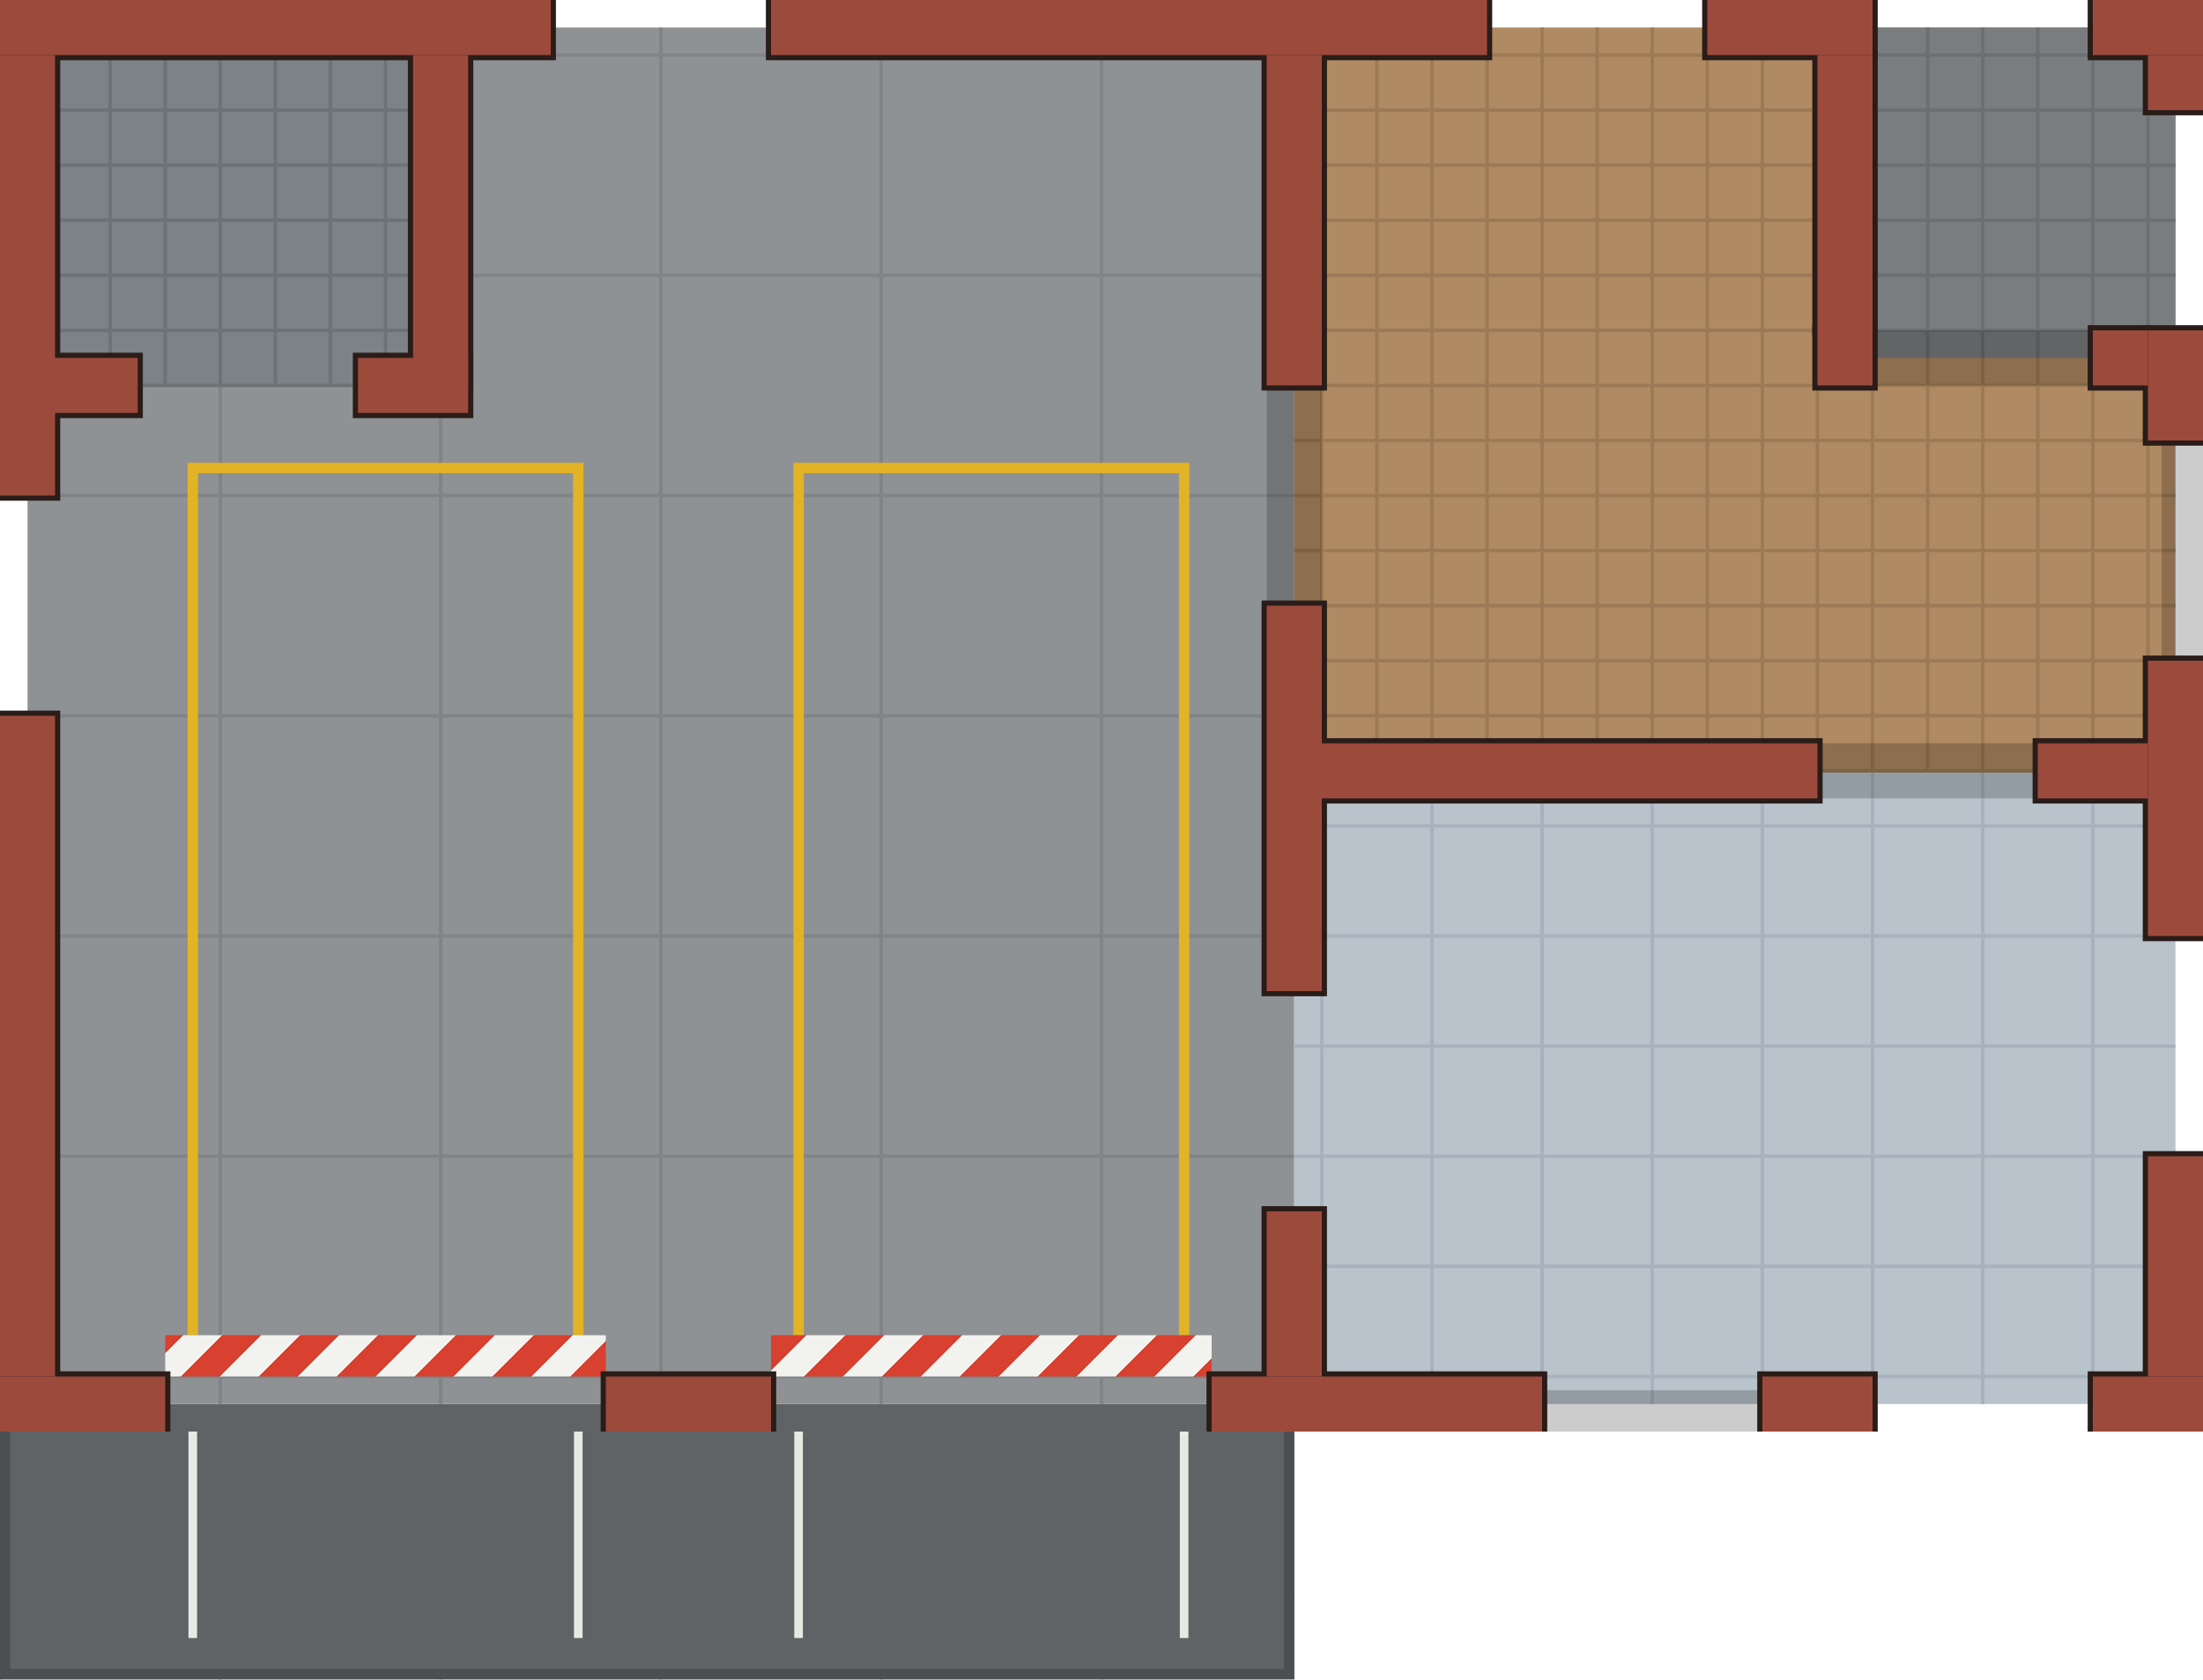
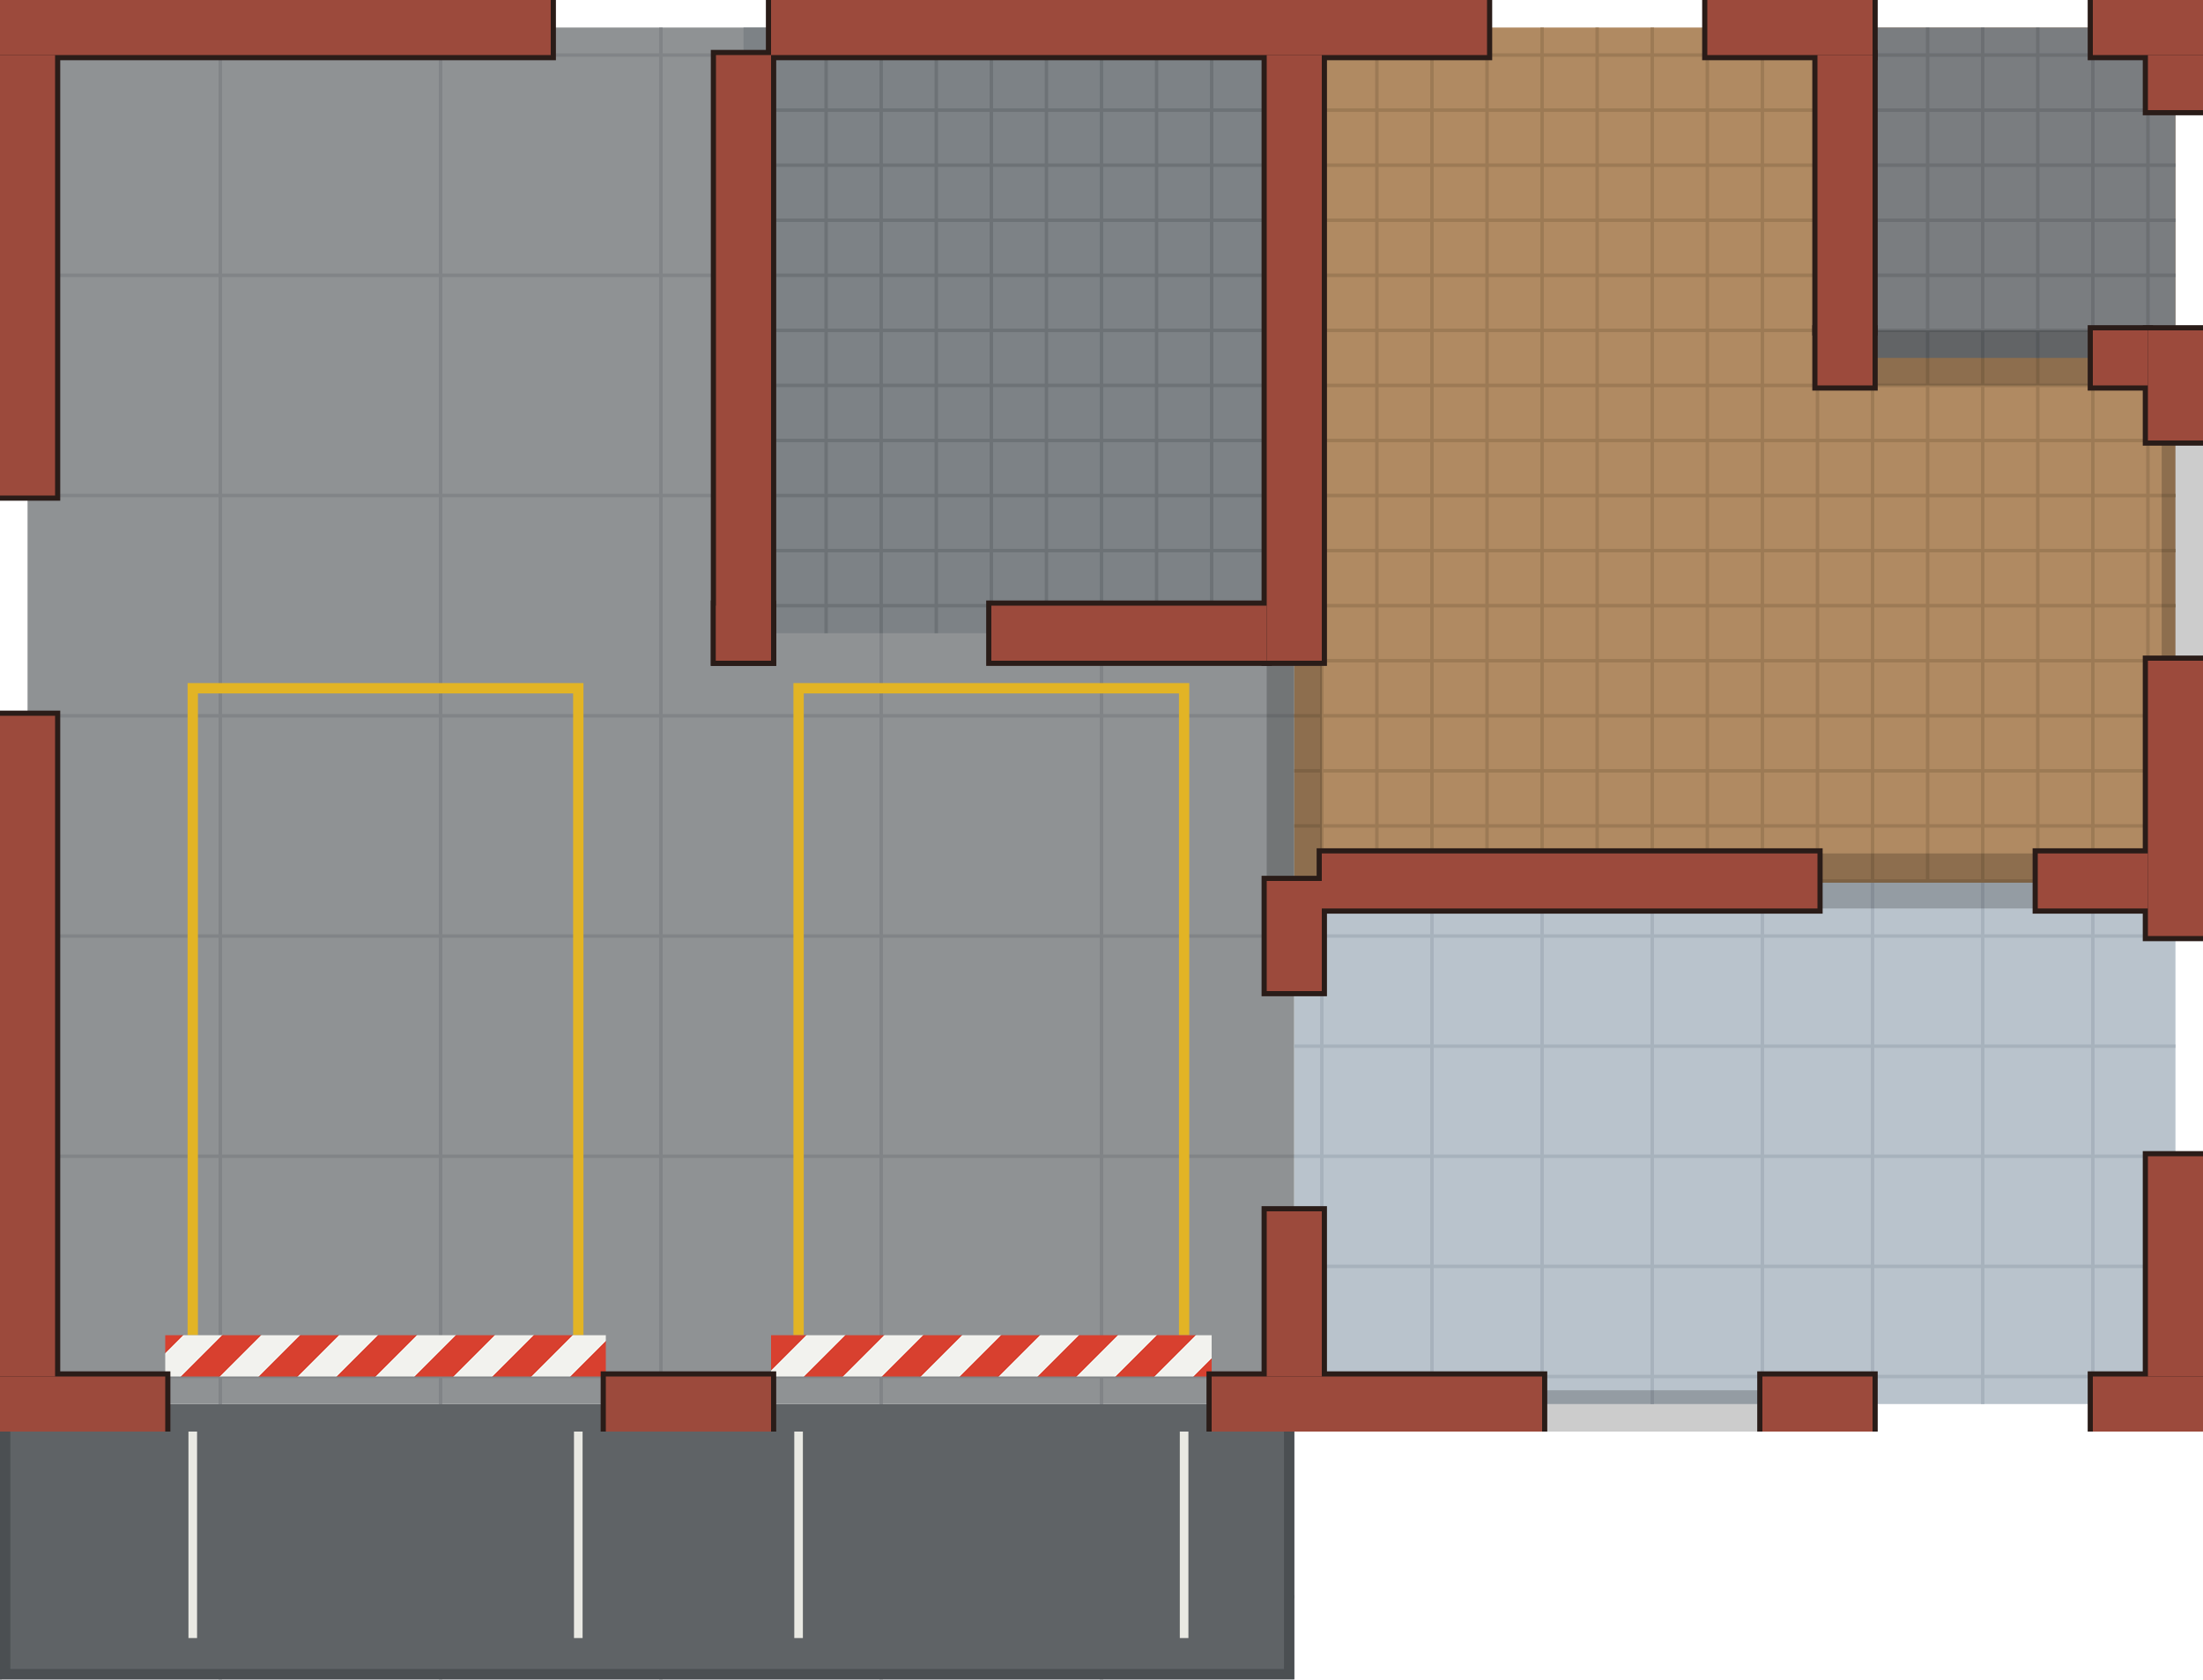
<svg xmlns="http://www.w3.org/2000/svg" width="1280" height="976" viewBox="0 0 1280 976">
  <rect x="0" y="816" width="752" height="160" fill="#5f6366" />
  <path d="M0 816V976M128 816V976M256 816V976M384 816V976M512 816V976M640 816V976M0 928H752" stroke="#5f6366" stroke-width="2" fill="none" />
  <rect x="16" y="16" width="736" height="800" fill="#8f9294" />
  <path d="M128 16V816M256 16V816M384 16V816M512 16V816M640 16V816M16 800H752M16 672H752M16 544H752M16 416H752M16 288H752M16 160H752M16 32H752" stroke="#818487" stroke-width="2" fill="none" />
-   <rect x="752" y="448" width="512" height="368" fill="#b9c3cc" />
-   <path d="M768 448V816M832 448V816M896 448V816M960 448V816M1024 448V816M1088 448V816M1152 448V816M1216 448V816M752 800H1264M752 736H1264M752 672H1264M752 608H1264M752 544H1264M752 480H1264" stroke="#a7b2bc" stroke-width="2" fill="none" />
-   <rect x="752" y="16" width="512" height="432" fill="#b08a62" />
-   <path d="M768 16V448M800 16V448M832 16V448M864 16V448M896 16V448M928 16V448M960 16V448M992 16V448M1024 16V448M1056 16V448M1088 16V448M1120 16V448M1152 16V448M1184 16V448M1216 16V448M1248 16V448M752 448H1264M752 416H1264M752 384H1264M752 352H1264M752 320H1264M752 288H1264M752 256H1264M752 224H1264M752 192H1264M752 160H1264M752 128H1264M752 96H1264M752 64H1264M752 32H1264" stroke="#9c7a55" stroke-width="2" fill="none" />
+   <rect x="752" y="512" width="512" height="304" fill="#b9c3cc" />
+   <path d="M768 512V816M832 512V816M896 512V816M960 512V816M1024 512V816M1088 512V816M1152 512V816M1216 512V816M752 800H1264M752 736H1264M752 672H1264M752 608H1264M752 544H1264" stroke="#a7b2bc" stroke-width="2" fill="none" />
+   <rect x="752" y="16" width="512" height="496" fill="#b08a62" />
+   <path d="M768 16V512M800 16V512M832 16V512M864 16V512M896 16V512M928 16V512M960 16V512M992 16V512M1024 16V512M1056 16V512M1088 16V512M1120 16V512M1152 16V512M1184 16V512M1216 16V512M1248 16V512M752 512H1264M752 480H1264M752 448H1264M752 416H1264M752 384H1264M752 352H1264M752 320H1264M752 288H1264M752 256H1264M752 224H1264M752 192H1264M752 160H1264M752 128H1264M752 96H1264M752 64H1264M752 32H1264" stroke="#9c7a55" stroke-width="2" fill="none" />
  <rect x="1072" y="16" width="192" height="192" fill="#7a7d80" />
  <path d="M1088 16V208M1120 16V208M1152 16V208M1184 16V208M1216 16V208M1248 16V208M1072 192H1264M1072 160H1264M1072 128H1264M1072 96H1264M1072 64H1264M1072 32H1264" stroke="#6c6f72" stroke-width="2" fill="none" />
-   <rect x="16" y="16" width="240" height="208" fill="#7d8286" />
-   <path d="M32 16V224M64 16V224M96 16V224M128 16V224M160 16V224M192 16V224M224 16V224M16 224H256M16 192H256M16 160H256M16 128H256M16 96H256M16 64H256M16 32H256" stroke="#6d7276" stroke-width="2" fill="none" />
+   <rect x="432" y="16" width="320" height="352" fill="#7d8286" />
+   <path d="M448 16V368M480 16V368M512 16V368M544 16V368M576 16V368M608 16V368M640 16V368M672 16V368M704 16V368M736 16V368M432 352H752M432 320H752M432 288H752M432 256H752M432 224H752M432 192H752M432 160H752M432 128H752M432 96H752M432 64H752M432 32H752" stroke="#6d7276" stroke-width="2" fill="none" />
  <path d="M3 816L3 973L749 973L749 816" stroke="#4b4f52" stroke-width="6" fill="none" />
  <path d="M112 832V952M336 832V952M464 832V952M688 832V952" stroke="#e9e9e3" stroke-width="5" fill="none" />
-   <path d="M112 776V272H336V776M464 776V272H688V776" stroke="#e2b425" stroke-width="6" fill="none" stroke-linejoin="miter" />
+   <path d="M112 776V400H336V776M464 776V400H688V776" stroke="#e2b425" stroke-width="6" fill="none" stroke-linejoin="miter" />
  <defs>
    <pattern id="firestation-hatch-0" patternUnits="userSpaceOnUse" width="32" height="32" patternTransform="rotate(45)">
      <rect width="32" height="32" fill="#f2f2ee" />
      <rect width="16" height="32" fill="#d8402f" />
    </pattern>
  </defs>
  <rect x="96" y="776" width="256" height="24" fill="url(#firestation-hatch-0)" />
  <defs>
    <pattern id="firestation-hatch-1" patternUnits="userSpaceOnUse" width="32" height="32" patternTransform="rotate(45)">
      <rect width="32" height="32" fill="#f2f2ee" />
      <rect width="16" height="32" fill="#d8402f" />
    </pattern>
  </defs>
  <rect x="448" y="776" width="256" height="24" fill="url(#firestation-hatch-1)" />
  <defs>
    <clipPath id="roof-frame">
      <rect x="0" y="0" width="1280" height="832" />
    </clipPath>
  </defs>
  <g clip-path="url(#roof-frame)">
    <rect x="896" y="808" width="128" height="32" fill="#00000033" />
    <rect x="1256" y="256" width="32" height="128" fill="#00000033" />
-     <rect x="736" y="224" width="32" height="128" fill="#00000033" />
-     <rect x="1056" y="432" width="128" height="32" fill="#00000033" />
+     <rect x="736" y="384" width="32" height="128" fill="#00000033" />
+     <rect x="1056" y="496" width="128" height="32" fill="#00000033" />
    <rect x="1088" y="192" width="128" height="32" fill="#00000033" />
    <rect x="-3" y="797" width="102" height="38" fill="#2a1c18" />
    <rect x="349" y="797" width="102" height="38" fill="#2a1c18" />
    <rect x="701" y="797" width="198" height="38" fill="#2a1c18" />
    <rect x="1021" y="797" width="70" height="38" fill="#2a1c18" />
    <rect x="1213" y="797" width="70" height="38" fill="#2a1c18" />
    <rect x="-3" y="-3" width="326" height="38" fill="#2a1c18" />
    <rect x="445" y="-3" width="422" height="38" fill="#2a1c18" />
    <rect x="989" y="-3" width="102" height="38" fill="#2a1c18" />
    <rect x="1213" y="-3" width="70" height="38" fill="#2a1c18" />
    <rect x="-3" y="413" width="38" height="390" fill="#2a1c18" />
    <rect x="-3" y="29" width="38" height="262" fill="#2a1c18" />
    <rect x="1245" y="669" width="38" height="134" fill="#2a1c18" />
    <rect x="1245" y="381" width="38" height="166" fill="#2a1c18" />
    <rect x="1245" y="189" width="38" height="70" fill="#2a1c18" />
    <rect x="1245" y="29" width="38" height="38" fill="#2a1c18" />
    <rect x="733" y="701" width="38" height="102" fill="#2a1c18" />
-     <rect x="733" y="349" width="38" height="230" fill="#2a1c18" />
-     <rect x="733" y="29" width="38" height="198" fill="#2a1c18" />
-     <rect x="765" y="429" width="294" height="38" fill="#2a1c18" />
-     <rect x="1181" y="429" width="70" height="38" fill="#2a1c18" />
+     <rect x="733" y="509" width="38" height="70" fill="#2a1c18" />
+     <rect x="733" y="29" width="38" height="358" fill="#2a1c18" />
+     <rect x="765" y="493" width="294" height="38" fill="#2a1c18" />
+     <rect x="1181" y="493" width="70" height="38" fill="#2a1c18" />
    <rect x="1053" y="29" width="38" height="166" fill="#2a1c18" />
    <rect x="1053" y="189" width="38" height="38" fill="#2a1c18" />
    <rect x="1213" y="189" width="38" height="38" fill="#2a1c18" />
-     <rect x="13" y="205" width="70" height="38" fill="#2a1c18" />
-     <rect x="205" y="205" width="70" height="38" fill="#2a1c18" />
-     <rect x="237" y="29" width="38" height="198" fill="#2a1c18" />
+     <rect x="413" y="349" width="38" height="38" fill="#2a1c18" />
+     <rect x="573" y="349" width="166" height="38" fill="#2a1c18" />
+     <rect x="413" y="29" width="38" height="358" fill="#2a1c18" />
    <rect x="0" y="800" width="96" height="32" fill="#9c4a3c" />
    <rect x="352" y="800" width="96" height="32" fill="#9c4a3c" />
    <rect x="704" y="800" width="192" height="32" fill="#9c4a3c" />
    <rect x="1024" y="800" width="64" height="32" fill="#9c4a3c" />
    <rect x="1216" y="800" width="64" height="32" fill="#9c4a3c" />
    <rect x="0" y="0" width="320" height="32" fill="#9c4a3c" />
    <rect x="448" y="0" width="416" height="32" fill="#9c4a3c" />
    <rect x="992" y="0" width="96" height="32" fill="#9c4a3c" />
    <rect x="1216" y="0" width="64" height="32" fill="#9c4a3c" />
    <rect x="0" y="416" width="32" height="384" fill="#9c4a3c" />
    <rect x="0" y="32" width="32" height="256" fill="#9c4a3c" />
    <rect x="1248" y="672" width="32" height="128" fill="#9c4a3c" />
    <rect x="1248" y="384" width="32" height="160" fill="#9c4a3c" />
    <rect x="1248" y="192" width="32" height="64" fill="#9c4a3c" />
    <rect x="1248" y="32" width="32" height="32" fill="#9c4a3c" />
    <rect x="736" y="704" width="32" height="96" fill="#9c4a3c" />
-     <rect x="736" y="352" width="32" height="224" fill="#9c4a3c" />
-     <rect x="736" y="32" width="32" height="192" fill="#9c4a3c" />
-     <rect x="768" y="432" width="288" height="32" fill="#9c4a3c" />
-     <rect x="1184" y="432" width="64" height="32" fill="#9c4a3c" />
+     <rect x="736" y="512" width="32" height="64" fill="#9c4a3c" />
+     <rect x="736" y="32" width="32" height="352" fill="#9c4a3c" />
+     <rect x="768" y="496" width="288" height="32" fill="#9c4a3c" />
+     <rect x="1184" y="496" width="64" height="32" fill="#9c4a3c" />
    <rect x="1056" y="32" width="32" height="160" fill="#9c4a3c" />
    <rect x="1056" y="192" width="32" height="32" fill="#9c4a3c" />
    <rect x="1216" y="192" width="32" height="32" fill="#9c4a3c" />
-     <rect x="16" y="208" width="64" height="32" fill="#9c4a3c" />
-     <rect x="208" y="208" width="64" height="32" fill="#9c4a3c" />
-     <rect x="240" y="32" width="32" height="192" fill="#9c4a3c" />
+     <rect x="416" y="352" width="32" height="32" fill="#9c4a3c" />
+     <rect x="576" y="352" width="160" height="32" fill="#9c4a3c" />
+     <rect x="416" y="32" width="32" height="352" fill="#9c4a3c" />
  </g>
</svg>
